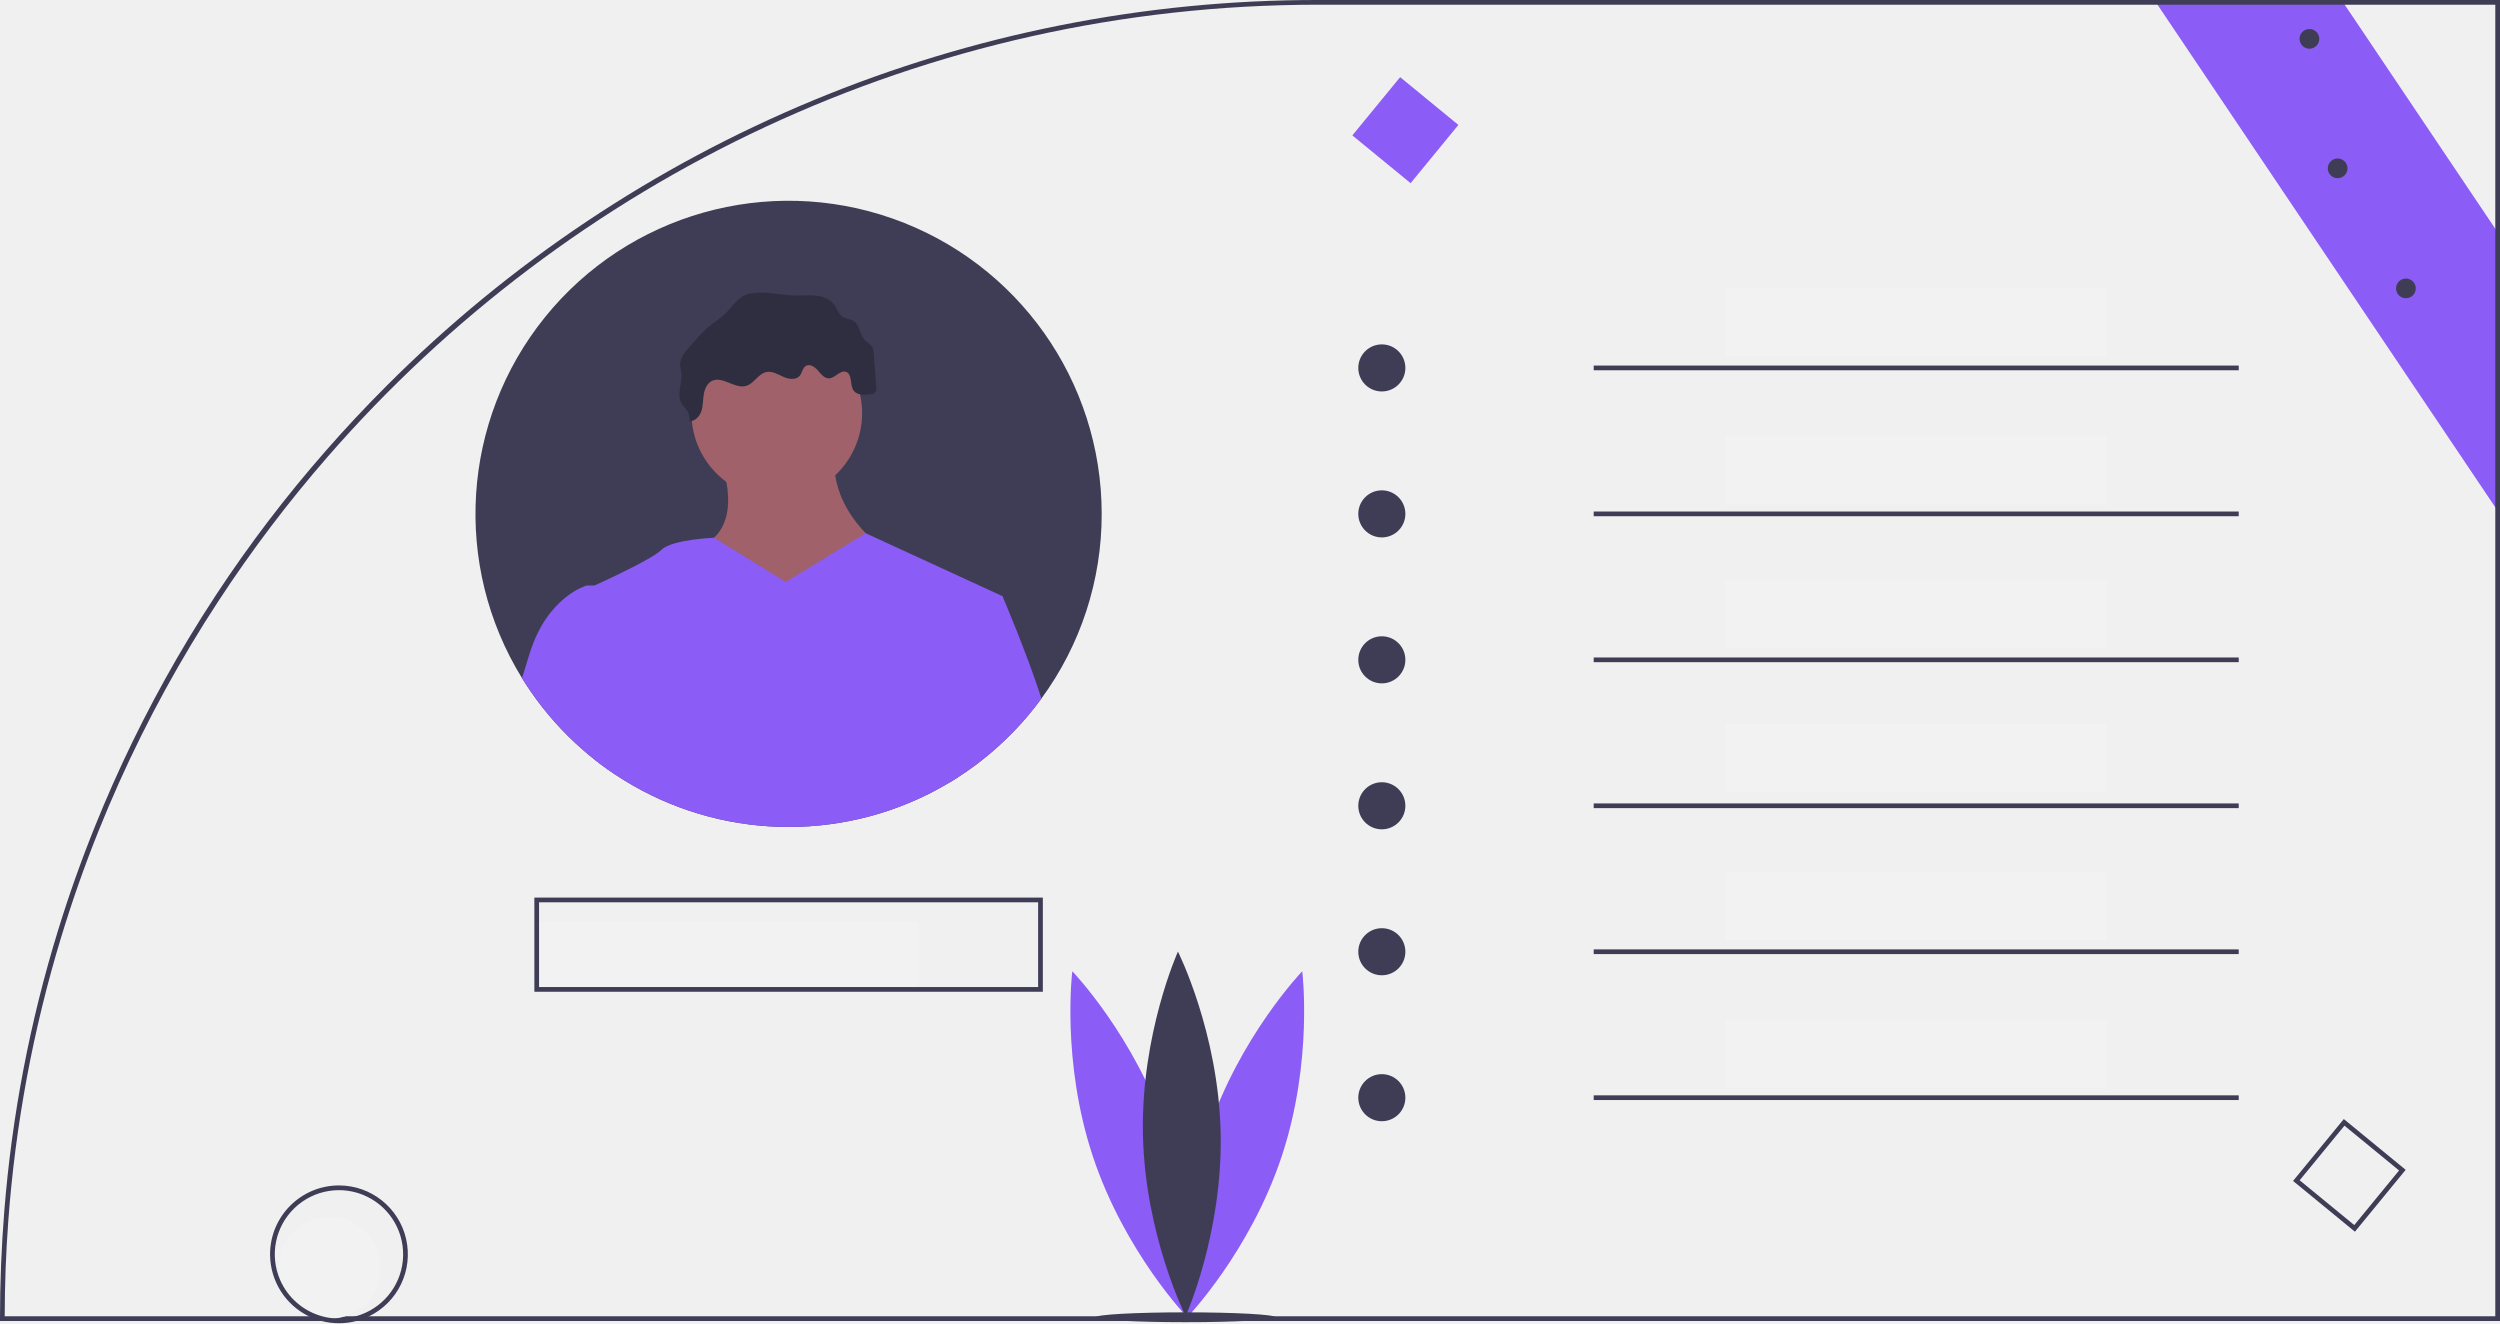
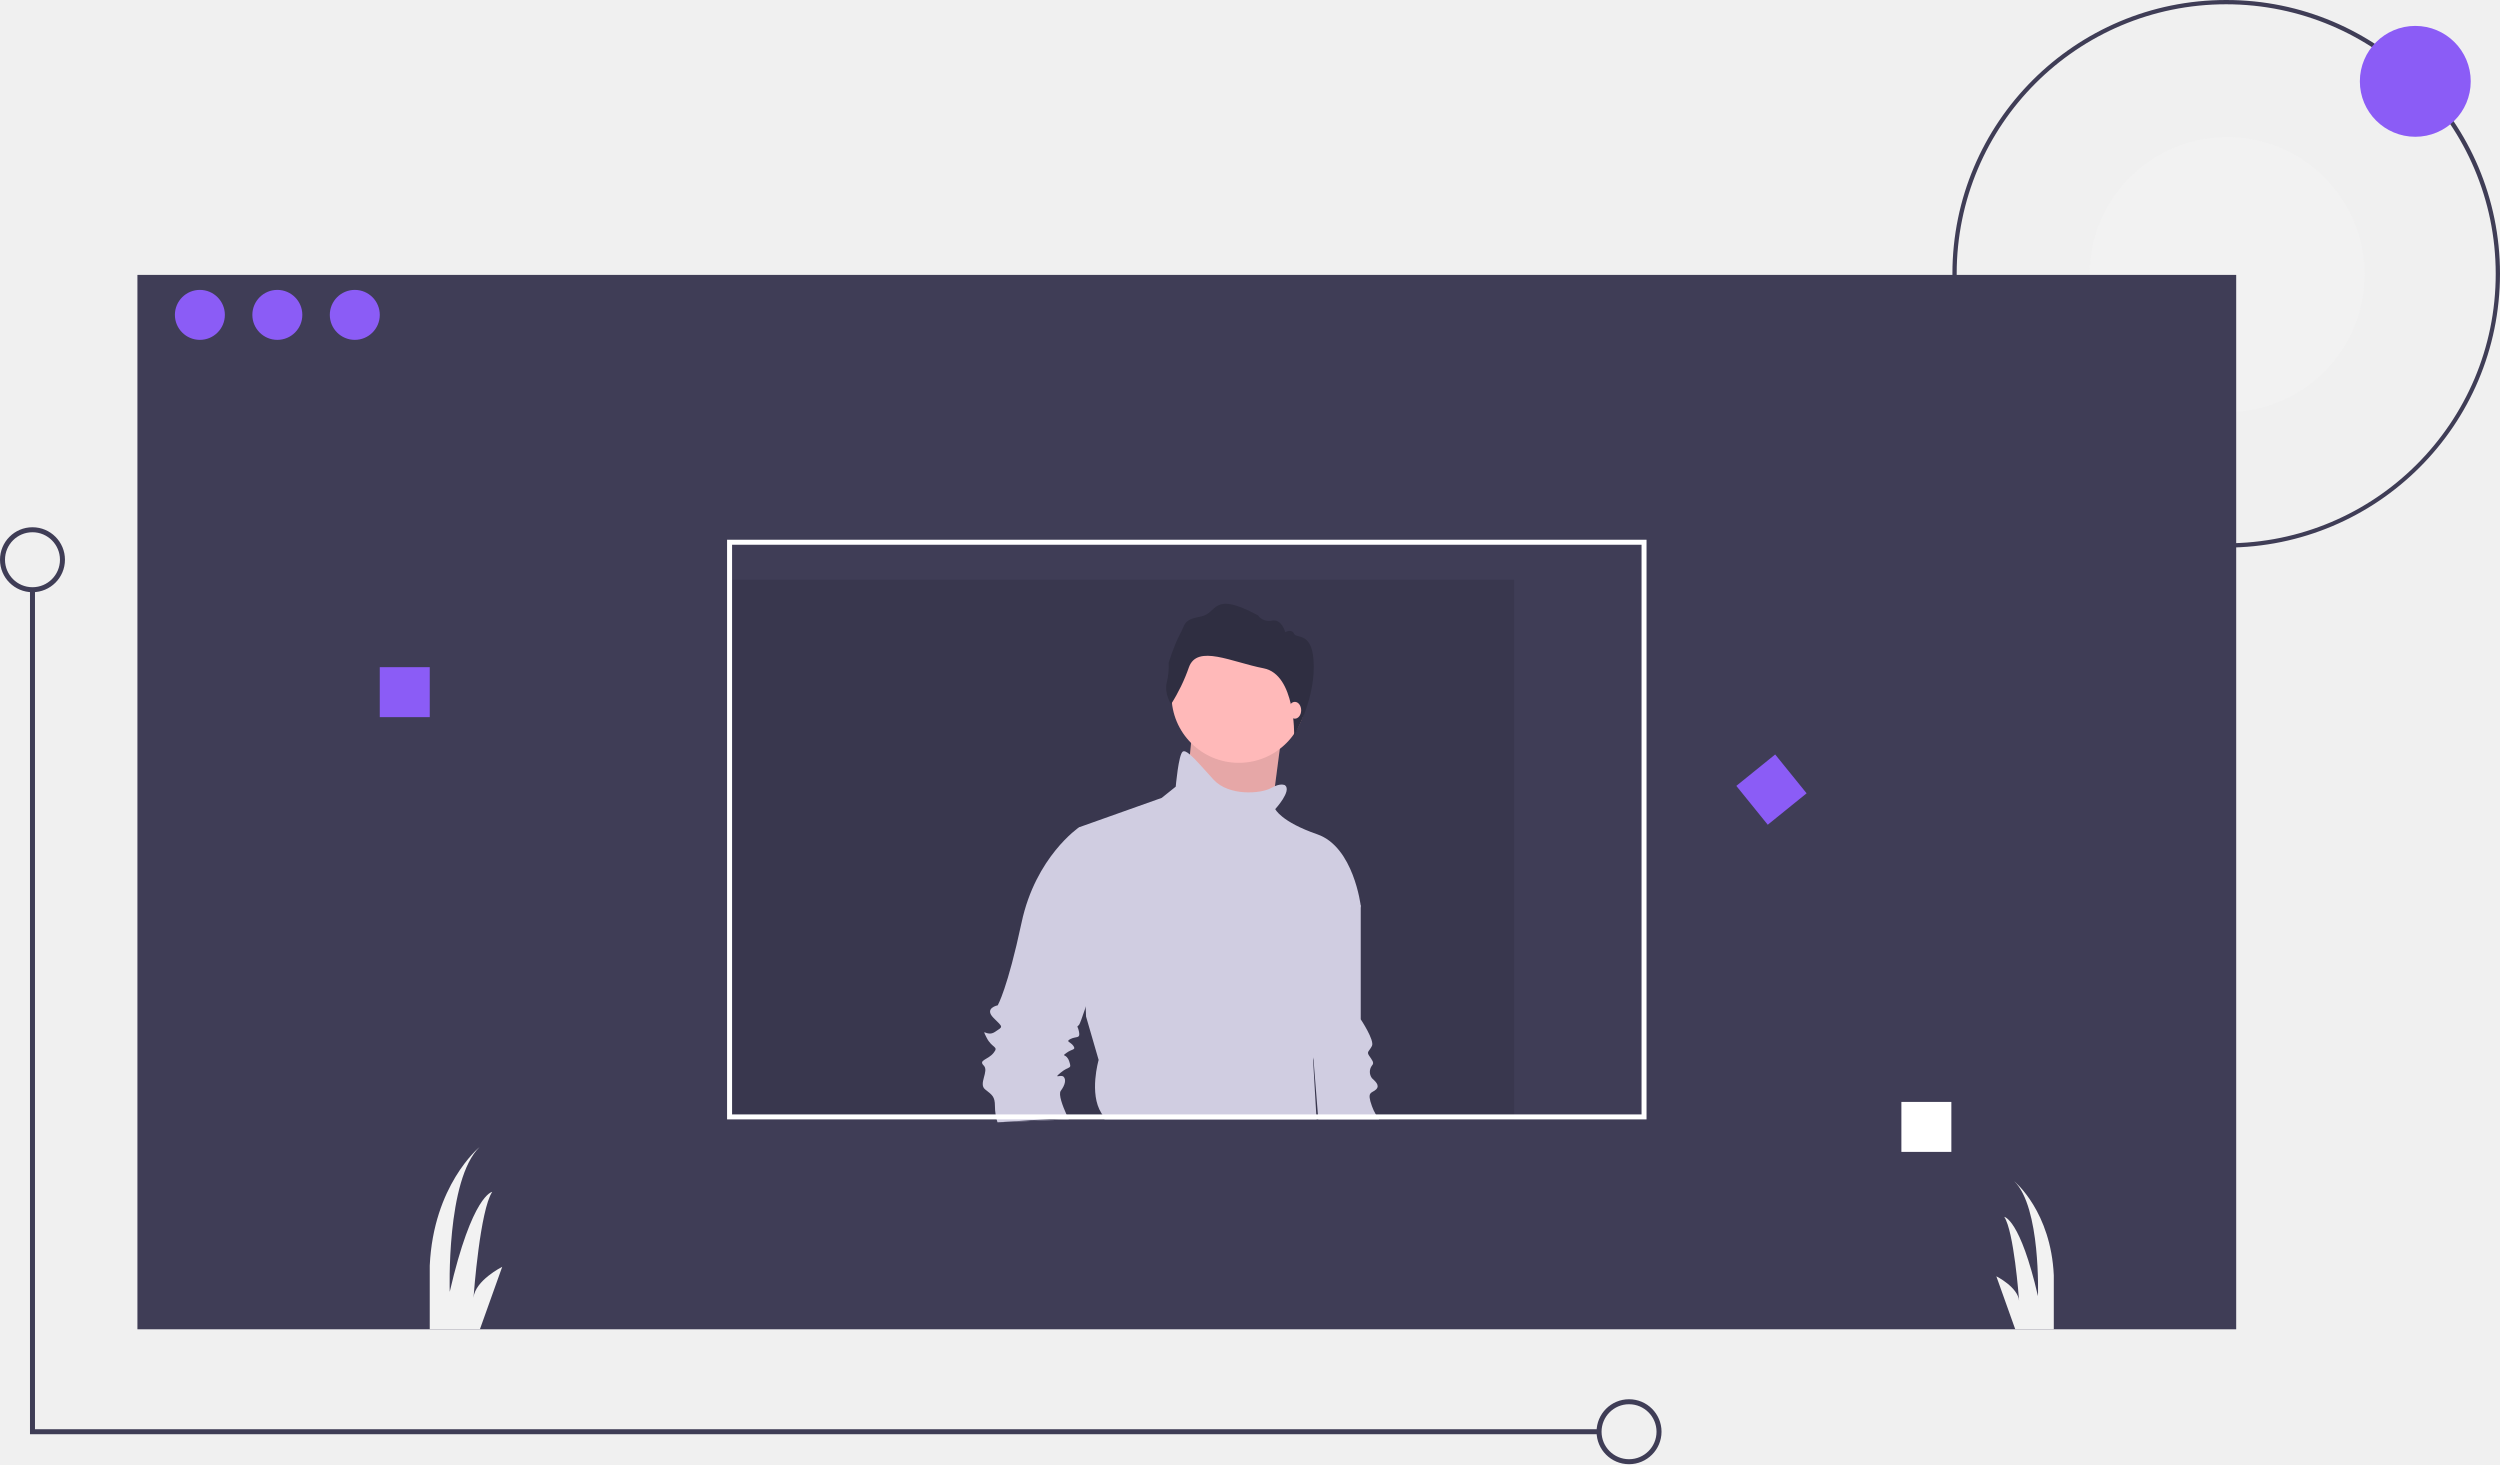
- <svg xmlns="http://www.w3.org/2000/svg" data-name="Layer 1" width="1061.98" height="562.1" viewBox="0 0 1061.98 562.1">
-   <polygon points="1061.98 100.16 1061.98 218.47 1059.98 215.49 916.49 2 915.14 0 994.66 0 996 2 1059.98 97.18 1061.98 100.16" fill="#8b5cf6" />
-   <path d="M629.15,168.95A558.423,558.423,0,0,0,233.07,333.01q-13.365,13.365-25.7,27.47a556.125,556.125,0,0,0-46.51,61.05q-6.09,9.255-11.8,18.75a560.141,560.141,0,0,0-36.03,70.78q-1.695,3.99-3.31,8.01-8.985,22.155-15.99,44.89a554.274,554.274,0,0,0-22.9,119.48q-1.815,22.665-1.82,45.65v1H1130.99V168.95Zm499.84,559.14H71.01q.03-20.4,1.52-40.43A554.155,554.155,0,0,1,94.99,567.08q6.99-23.01,15.88-45.15a555.155,555.155,0,0,1,39.25-79.02q5.685-9.525,11.79-18.8A558.676,558.676,0,0,1,208.33,362.83c102.4-117.5,253.09-191.88,420.82-191.88h499.84Z" transform="translate(-69.01001 -168.95)" fill="#3f3d56" />
-   <path d="M564.603,649.813c13.487,40.59,8.75,78.701,8.75,78.701s-26.603-27.698-40.09-68.288-8.75-78.701-8.75-78.701S551.116,609.223,564.603,649.813Z" transform="translate(-69.01001 -168.95)" fill="#8b5cf6" />
-   <path d="M582.103,649.813c-13.487,40.59-8.75,78.701-8.75,78.701s26.603-27.698,40.09-68.288,8.75-78.701,8.75-78.701S595.59,609.223,582.103,649.813Z" transform="translate(-69.01001 -168.95)" fill="#8b5cf6" />
-   <path d="M587.535,650.252c.904,42.762-14.872,77.777-14.872,77.777S555.422,693.713,554.518,650.95s14.872-77.777,14.872-77.777S586.631,607.49,587.535,650.252Z" transform="translate(-69.01001 -168.95)" fill="#3f3d56" />
-   <ellipse cx="503.645" cy="559.562" rx="38.141" ry="2.093" fill="#3f3d56" />
-   <circle cx="140.01" cy="538.572" r="21.641" fill="#f2f2f2" />
-   <path d="M212.99,672.51a29.3,29.3,0,0,0-29.26,29.27c0,.16,0,.32.01.48a29.329,29.329,0,0,0,16.44,25.83,28.33,28.33,0,0,0,5.37,2,29.348,29.348,0,0,0,14.89,0,28.33,28.33,0,0,0,5.37-2,29.268,29.268,0,0,0-12.82-55.58Zm7.16,55.58a26.841,26.841,0,0,1-7.16.96c-.48,0-.96-.01-1.43-.04h-.01a26.283,26.283,0,0,1-5.71-.92,27.359,27.359,0,0,1-17.85-15.45V712.63a27.26,27.26,0,1,1,32.16,15.46Z" transform="translate(-69.01001 -168.95)" fill="#3f3d56" />
-   <rect x="227.99" y="391.524" width="162" height="28.766" fill="#f2f2f2" />
-   <rect x="732.99" y="122.524" width="162" height="28.766" fill="#f2f2f2" />
-   <rect x="732.99" y="185.524" width="162" height="28.766" fill="#f2f2f2" />
-   <rect x="732.99" y="246.524" width="162" height="28.766" fill="#f2f2f2" />
-   <rect x="732.99" y="307.524" width="162" height="28.766" fill="#f2f2f2" />
-   <rect x="732.99" y="370.524" width="162" height="28.766" fill="#f2f2f2" />
-   <rect x="732.99" y="433.524" width="162" height="28.766" fill="#f2f2f2" />
-   <path d="M296,550.24v40H512v-40Zm214,38H298v-36H510Z" transform="translate(-69.01001 -168.95)" fill="#3f3d56" />
-   <circle cx="586.99" cy="156.29" r="10" fill="#3f3d56" />
-   <circle cx="586.99" cy="218.29" r="10" fill="#3f3d56" />
-   <circle cx="586.99" cy="280.29" r="10" fill="#3f3d56" />
-   <circle cx="586.99" cy="342.29" r="10" fill="#3f3d56" />
-   <circle cx="586.99" cy="404.29" r="10" fill="#3f3d56" />
-   <circle cx="586.99" cy="466.29" r="10" fill="#3f3d56" />
-   <rect x="676.99" y="155.29" width="274" height="2" fill="#3f3d56" />
-   <rect x="676.99" y="217.29" width="274" height="2" fill="#3f3d56" />
-   <rect x="676.99" y="279.29" width="274" height="2" fill="#3f3d56" />
-   <rect x="676.99" y="341.29" width="274" height="2" fill="#3f3d56" />
-   <rect x="676.99" y="403.29" width="274" height="2" fill="#3f3d56" />
-   <rect x="676.99" y="465.29" width="274" height="2" fill="#3f3d56" />
-   <path d="M1069.36,692.166l-26.286-21.565,21.565-26.286,26.286,21.565ZM1045.889,670.323l23.194,19.028,19.028-23.194L1064.917,647.129Z" transform="translate(-69.01001 -168.95)" fill="#3f3d56" />
-   <rect x="650" y="208.24" width="32" height="32" transform="translate(224.318 -540.4911) rotate(39.36505)" fill="#8b5cf6" />
-   <path d="M537,387.24a132.326,132.326,0,0,1-25.6,78.44c-1.9,2.6-3.89,5.14-5.98,7.59A133.415,133.415,0,0,1,485.72,492.17c-.72.56-1.45,1.12-2.19,1.67q-4.05,3.03-8.33,5.75c-.87.55-1.74,1.09-2.62,1.61q-2.985,1.815-6.08,3.46c-1.01.54-2.03,1.07-3.05,1.58a133.091,133.091,0,0,1-133.15-8.29c-1.04-.68-2.06-1.38-3.07-2.1-1.9-1.34-3.77-2.74-5.59-4.18-1.68-1.32-3.32-2.69-4.93-4.09a133.168,133.168,0,0,1-22.35-25.04q-1.86-2.715-3.6-5.52A133.006,133.006,0,1,1,537,387.24Z" transform="translate(-69.01001 -168.95)" fill="#3f3d56" />
-   <circle cx="329.981" cy="175.494" r="36.234" fill="#a0616a" />
-   <path d="M374.08,361.806s12.078,27.176-4.529,37.744,27.176,54.351,27.176,54.351l48.312-51.332s-25.666-16.607-21.137-43.783Z" transform="translate(-69.01001 -168.95)" fill="#a0616a" />
-   <path d="M485.72,492.17c-.72.56-1.45,1.12-2.19,1.67q-4.05,3.03-8.33,5.75c-.87.55-1.74,1.09-2.62,1.61l-.37-2.01,3.48-1.81Z" transform="translate(-69.01001 -168.95)" fill="#a0616a" />
-   <path d="M472.58,501.2c.88-.52,1.75-1.06,2.62-1.61l.03-.4.46-1.81,19.17-75.18-58.11-26.74-33.98,20.7-30.44-18.77s-17.88.65-22.41,5.18c-3.55,3.55-20.96,11.72-28.36,15.1-2.06.94-3.34,1.51-3.34,1.51s1.14,34.26,3.42,72.49c1.82,1.44,3.69,2.84,5.59,4.18,1.01.72,2.03,1.42,3.07,2.1a133.091,133.091,0,0,0,133.15,8.29Z" transform="translate(-69.01001 -168.95)" fill="#8b5cf6" />
-   <path d="M330.3,417.67v80.28c-1.04-.68-2.06-1.38-3.07-2.1-1.9-1.34-3.77-2.74-5.59-4.18-1.68-1.32-3.32-2.69-4.93-4.09a133.168,133.168,0,0,1-22.35-25.04q-1.86-2.715-3.6-5.52,1.47-4.83,3.3-10.67C301.61,422.2,318.22,417.67,318.22,417.67Z" transform="translate(-69.01001 -168.95)" fill="#8b5cf6" />
-   <path d="M472.58,501.2c.88-.52,1.75-1.06,2.62-1.61q4.275-2.715,8.33-5.75c.74-.55,1.47-1.11,2.19-1.67a133.419,133.419,0,0,0,19.7-18.9c2.09-2.45,4.08-4.99,5.98-7.59-6.15-19.22-16.54-43.48-16.54-43.48l-21.14-1.51s-8.58,68.68-10.27,85.55Z" transform="translate(-69.01001 -168.95)" fill="#8b5cf6" />
-   <path d="M376.775,302.504a68.591,68.591,0,0,1-5.668,4.337,53.882,53.882,0,0,0-6.833,6.787l-2.336,2.616c-1.988,2.226-4.098,4.767-4.014,7.75.031,1.107.371,2.181.505,3.281.529,4.361-2.137,9.155.057,12.961.634,1.1,1.616,1.961,2.315,3.021a7.062,7.062,0,0,1,1.116,4.599c2.358.097,4.292-2.016,5.032-4.258s.64-4.662 1-6.995,1.372-4.802,3.491-5.84c4.522-2.216,9.714,3.545,14.541,2.109,3.37-1.002,5.147-5.18,8.593-5.88,2.466-.501,4.84.964,7.132,2.002s5.382,1.519,7.003-.406c1.073-1.274,1.188-3.317,2.611-4.183,1.706-1.038,3.842.407,5.133,1.93s2.718,3.385,4.714,3.33c2.648-.074,4.676-3.6,7.189-2.763,2.837.944,1.532,5.484,3.253,7.928,1.455,2.067,4.503,1.945,7.007,1.604a2.51,2.51,0,0,0,2.613-3.351l-1.046-13.872a6.698,6.698,0,0,0-.614-2.769c-.728-1.319-2.237-1.988-3.262-3.092-2.156-2.322-2.053-6.392-4.734-8.081-1.392-.877-3.214-.85-4.596-1.743-1.773-1.144-2.344-3.436-3.586-5.141-1.776-2.439-4.88-3.569-7.88-3.88s-6.029.064-9.045-.034c-6.13-.2-12.26-1.925-18.42-.915C382.672,294.436,380.415,298.996,376.775,302.504Z" transform="translate(-69.01001 -168.95)" fill="#2f2e41" />
-   <circle cx="1022.017" cy="122.51" r="4.186" fill="#3f3d56" />
-   <circle cx="993.017" cy="71.51" r="4.186" fill="#3f3d56" />
-   <circle cx="981.017" cy="16.51" r="4.186" fill="#3f3d56" />
+ <svg xmlns="http://www.w3.org/2000/svg" data-name="Layer 1" width="1168.75" height="684.517" viewBox="0 0 1168.75 684.517">
+   <path d="M1056.375,363.742a128,128,0,1,1,128-128A128.145,128.145,0,0,1,1056.375,363.742Zm0-254a126,126,0,1,0,126,126A126.143,126.143,0,0,0,1056.375,109.742Z" transform="translate(-15.625 -107.7417)" fill="#3f3d56" />
+   <circle cx="1041.179" cy="128.367" r="64.273" fill="#f2f2f2" />
+   <rect x="64.244" y="128.517" width="981.176" height="492.924" fill="#3f3d56" />
+   <rect x="339.908" y="271.021" width="367.941" height="252.303" opacity="0.1" />
+   <circle cx="1129.149" cy="38.028" r="25.917" fill="#8b5cf6" />
+   <circle cx="93.445" cy="147.206" r="11.681" fill="#8b5cf6" />
+   <circle cx="129.655" cy="147.206" r="11.681" fill="#8b5cf6" />
+   <circle cx="165.866" cy="147.206" r="11.681" fill="#8b5cf6" />
+   <rect x="177.546" y="311.903" width="23.361" height="23.361" fill="#8b5cf6" />
+   <rect x="888.899" y="515.147" width="23.361" height="23.361" fill="#fff" />
+   <rect x="832.104" y="465.199" width="23.361" height="23.361" transform="translate(-127.7592 529.1579) rotate(-38.97687)" fill="#8b5cf6" />
+   <polygon points="747.563 670.5 14.017 670.5 14.017 275.693 16.353 275.693 16.353 668.164 747.563 668.164 747.563 670.5" fill="#3f3d56" />
+   <path d="M777.205,792.258a15.185,15.185,0,1,1,15.185-15.185A15.202,15.202,0,0,1,777.205,792.258Zm0-28.034a12.849,12.849,0,1,0,12.849,12.849A12.863,12.863,0,0,0,777.205,764.225Z" transform="translate(-15.625 -107.7417)" fill="#3f3d56" />
+   <path d="M30.81,384.603a15.185,15.185,0,1,1,15.185-15.185A15.202,15.202,0,0,1,30.81,384.603Zm0-28.034a12.849,12.849,0,1,0,12.849,12.849A12.863,12.863,0,0,0,30.81,356.569Z" transform="translate(-15.625 -107.7417)" fill="#3f3d56" />
+   <path d="M250.407,699.981l-10.431,29.202H216.533V699.397c1.729-37.366,22.696-54.934,23.35-55.472-15.757,15.197-14.005,67.736-14.005,67.736,10.513-45.555,19.857-46.723,19.857-46.723-5.653,8.492-8.574,47.12-8.749,49.526C237.686,706.347,250.407,699.981,250.407,699.981Z" transform="translate(-15.625 -107.7417)" fill="#f2f2f2" />
+   <path d="M975.776,703.952v25.23H957.753l-8.842-24.775S958.991,709.454,959.552,715.89c-.14-1.986-2.453-32.542-6.938-39.27,0,0,7.417.923,15.757,37.051,0,0,1.378-41.665-11.108-53.719C957.788,660.383,974.41,674.307,975.776,703.952Z" transform="translate(-15.625 -107.7417)" fill="#f2f2f2" />
+   <path d="M660.34,631.06H631.93l-.19-2.33-2.07-25.97v-.01l-2.15-27,13.11-55.69,11.14,11.14V584.27s6.55,9.83,5.24,12.45-2.62,2.62-1.31,4.58c1.31,1.97,2.62,3.28,1.31,4.59a4.92,4.92,0,0,0,0,5.9c1.31,1.31,3.93,3.27,1.96,5.24-1.96,1.96-4.58.65-1.96,7.86a23.001,23.001,0,0,0,1.8,3.84A25.502,25.502,0,0,0,660.34,631.06Z" transform="translate(-15.625 -107.7417)" fill="#d0cde1" />
+   <polygon points="557.189 343.847 553.258 383.159 593.225 389.056 596.173 366.452 599.122 343.847 557.189 343.847" fill="#ffb9b9" />
+   <polygon points="557.189 343.847 553.258 383.159 593.225 389.056 596.173 366.452 599.122 343.847 557.189 343.847" opacity="0.1" />
+   <circle cx="579.138" cy="325.174" r="31.45" fill="#ffb9b9" />
+   <path d="M515.29,631.06c-.11-.23-.23-.47-.35-.73-.23-.49-.48-1.02-.75-1.6-1.74-3.88-3.87-9.4-2.64-11.05,1.97-2.62,2.62-5.24,1.31-6.55s-5.24,1.31-1.31-1.97c3.93-3.27,5.24-1.31,3.93-5.24s-3.93-1.96-1.31-3.93c2.62-1.96,4.59-1.31,3.28-3.27-1.31-1.97-3.93-1.97-1.31-3.28s4.59,0,3.93-3.28c-.66-3.27-1.31-1.96,0-3.27.34-.34,1.53-3.64,3.12-8.35,4.45-13.31,11.95-37.86,11.95-38.83,0-1.31-10.48-42.58-10.48-42.58l-4.59-2.63s-20.31,13.76-26.86,44.56c-6.56,30.79-11.14,38.66-11.14,38.66s-6.55,1.31-1.97,5.89c4.59,4.59,4.59,3.93.66,6.55s-6.55-2.62-3.93,2.62c2.62,5.25,5.89,3.94,3.27,7.21-2.62,3.28-7.2,3.28-4.58,5.9s-2.62,8.52.65,11.14c3.28,2.62,4.59,3.27,4.59,7.86a24.268,24.268,0,0,0,.31,3.84,19.597,19.597,0,0,0,.48,2.33c.15.61.3,1.07.4,1.36Z" transform="translate(-15.625 -107.7417)" fill="#d0cde1" />
+   <polygon points="499.665 523.318 502.335 523.318 502.475 522.388 499.315 522.588 487.825 523.318 466.325 524.678 499.665 523.318" fill="#3f3d56" />
+   <path d="M529.24,603.27l-5.89-20.31-.16-4.42-3.12-84.04,38.66-13.75L565.28,475.5s1.31-15.07,3.28-16.38c.71-.47,1.85.08,3.36,1.36,2.65,2.25,6.45,6.74,11.05,11.75,7.21,7.86,22.28,6.55,26.86,3.93a15.468,15.468,0,0,1,1.83-.91c3.29-1.36,4.72-.4,4.72-.4,3.28,2.62-4.58,11.14-4.58,11.14s2.62,5.89,19.65,11.79c17.04,5.9,20.32,33.42,20.32,33.42s-20.32,55.03-19.66,58.96c.56,3.37-1.76,10.59-2.44,12.59v.01c-.11.32-.18.51-.18.51l1.49,25.46.14,2.33H532.01a13.478,13.478,0,0,0-1.11-2.33c-.11-.18-.23-.37-.35-.56C524.66,618.99,529.24,603.27,529.24,603.27Z" transform="translate(-15.625 -107.7417)" fill="#d0cde1" />
+   <path d="M563.095,436.944s-3.266-4.899-2.01-10.174a30.837,30.837,0,0,0,.879-9.17s2.638-8.542,5.276-13.315,1.382-6.783,9.672-8.29,4.899-12.31,26.755-.628a6.41,6.41,0,0,0,6.657,2.512c4.522-.879,6.155,5.401,6.155,5.401s3.015-1.759,4.145.754,9.191-1.508,9.191,15.45-9.173,32.105-9.173,32.105.672-28.524-14.275-31.414-31.026-11.305-34.92-.502A82.35,82.35,0,0,1,563.095,436.944Z" transform="translate(-15.625 -107.7417)" fill="#2f2e41" />
+   <ellipse cx="605.346" cy="332.054" rx="2.948" ry="3.931" fill="#ffb9b9" />
+   <path d="M355.53,360.07V631.06H785.38V360.07ZM783.05,628.73H357.87V362.41H783.05Z" transform="translate(-15.625 -107.7417)" fill="#fff" />
</svg>
